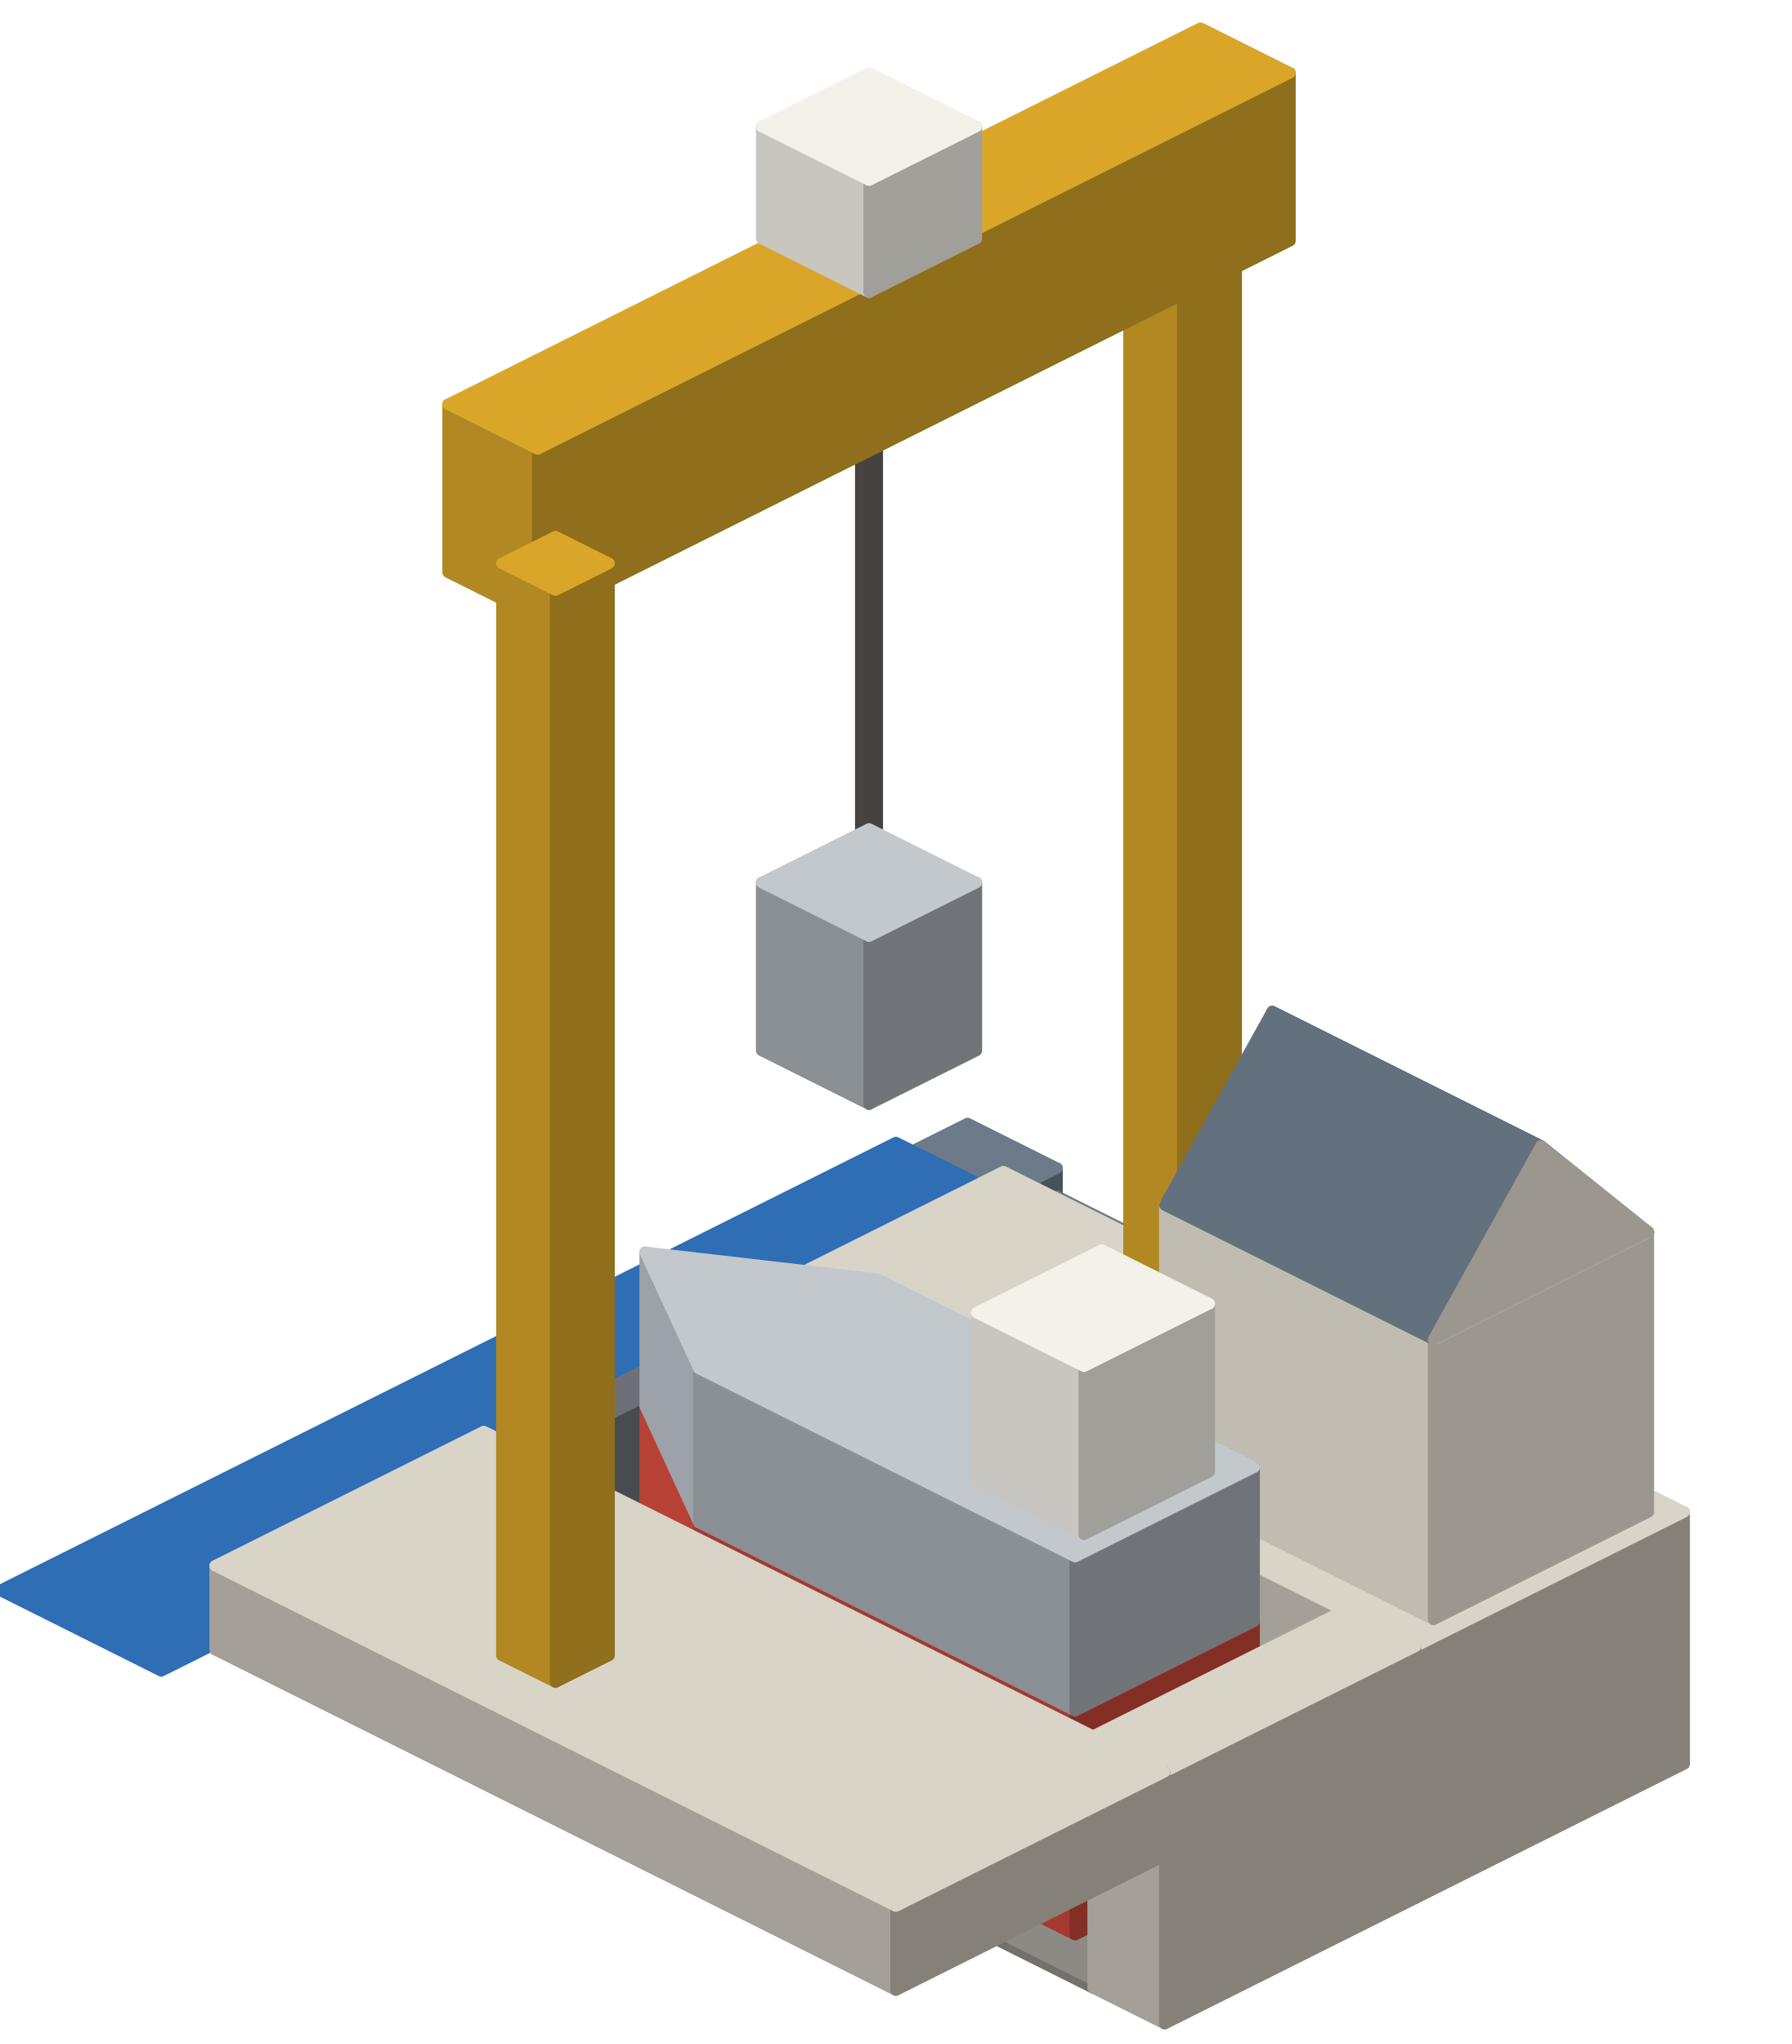
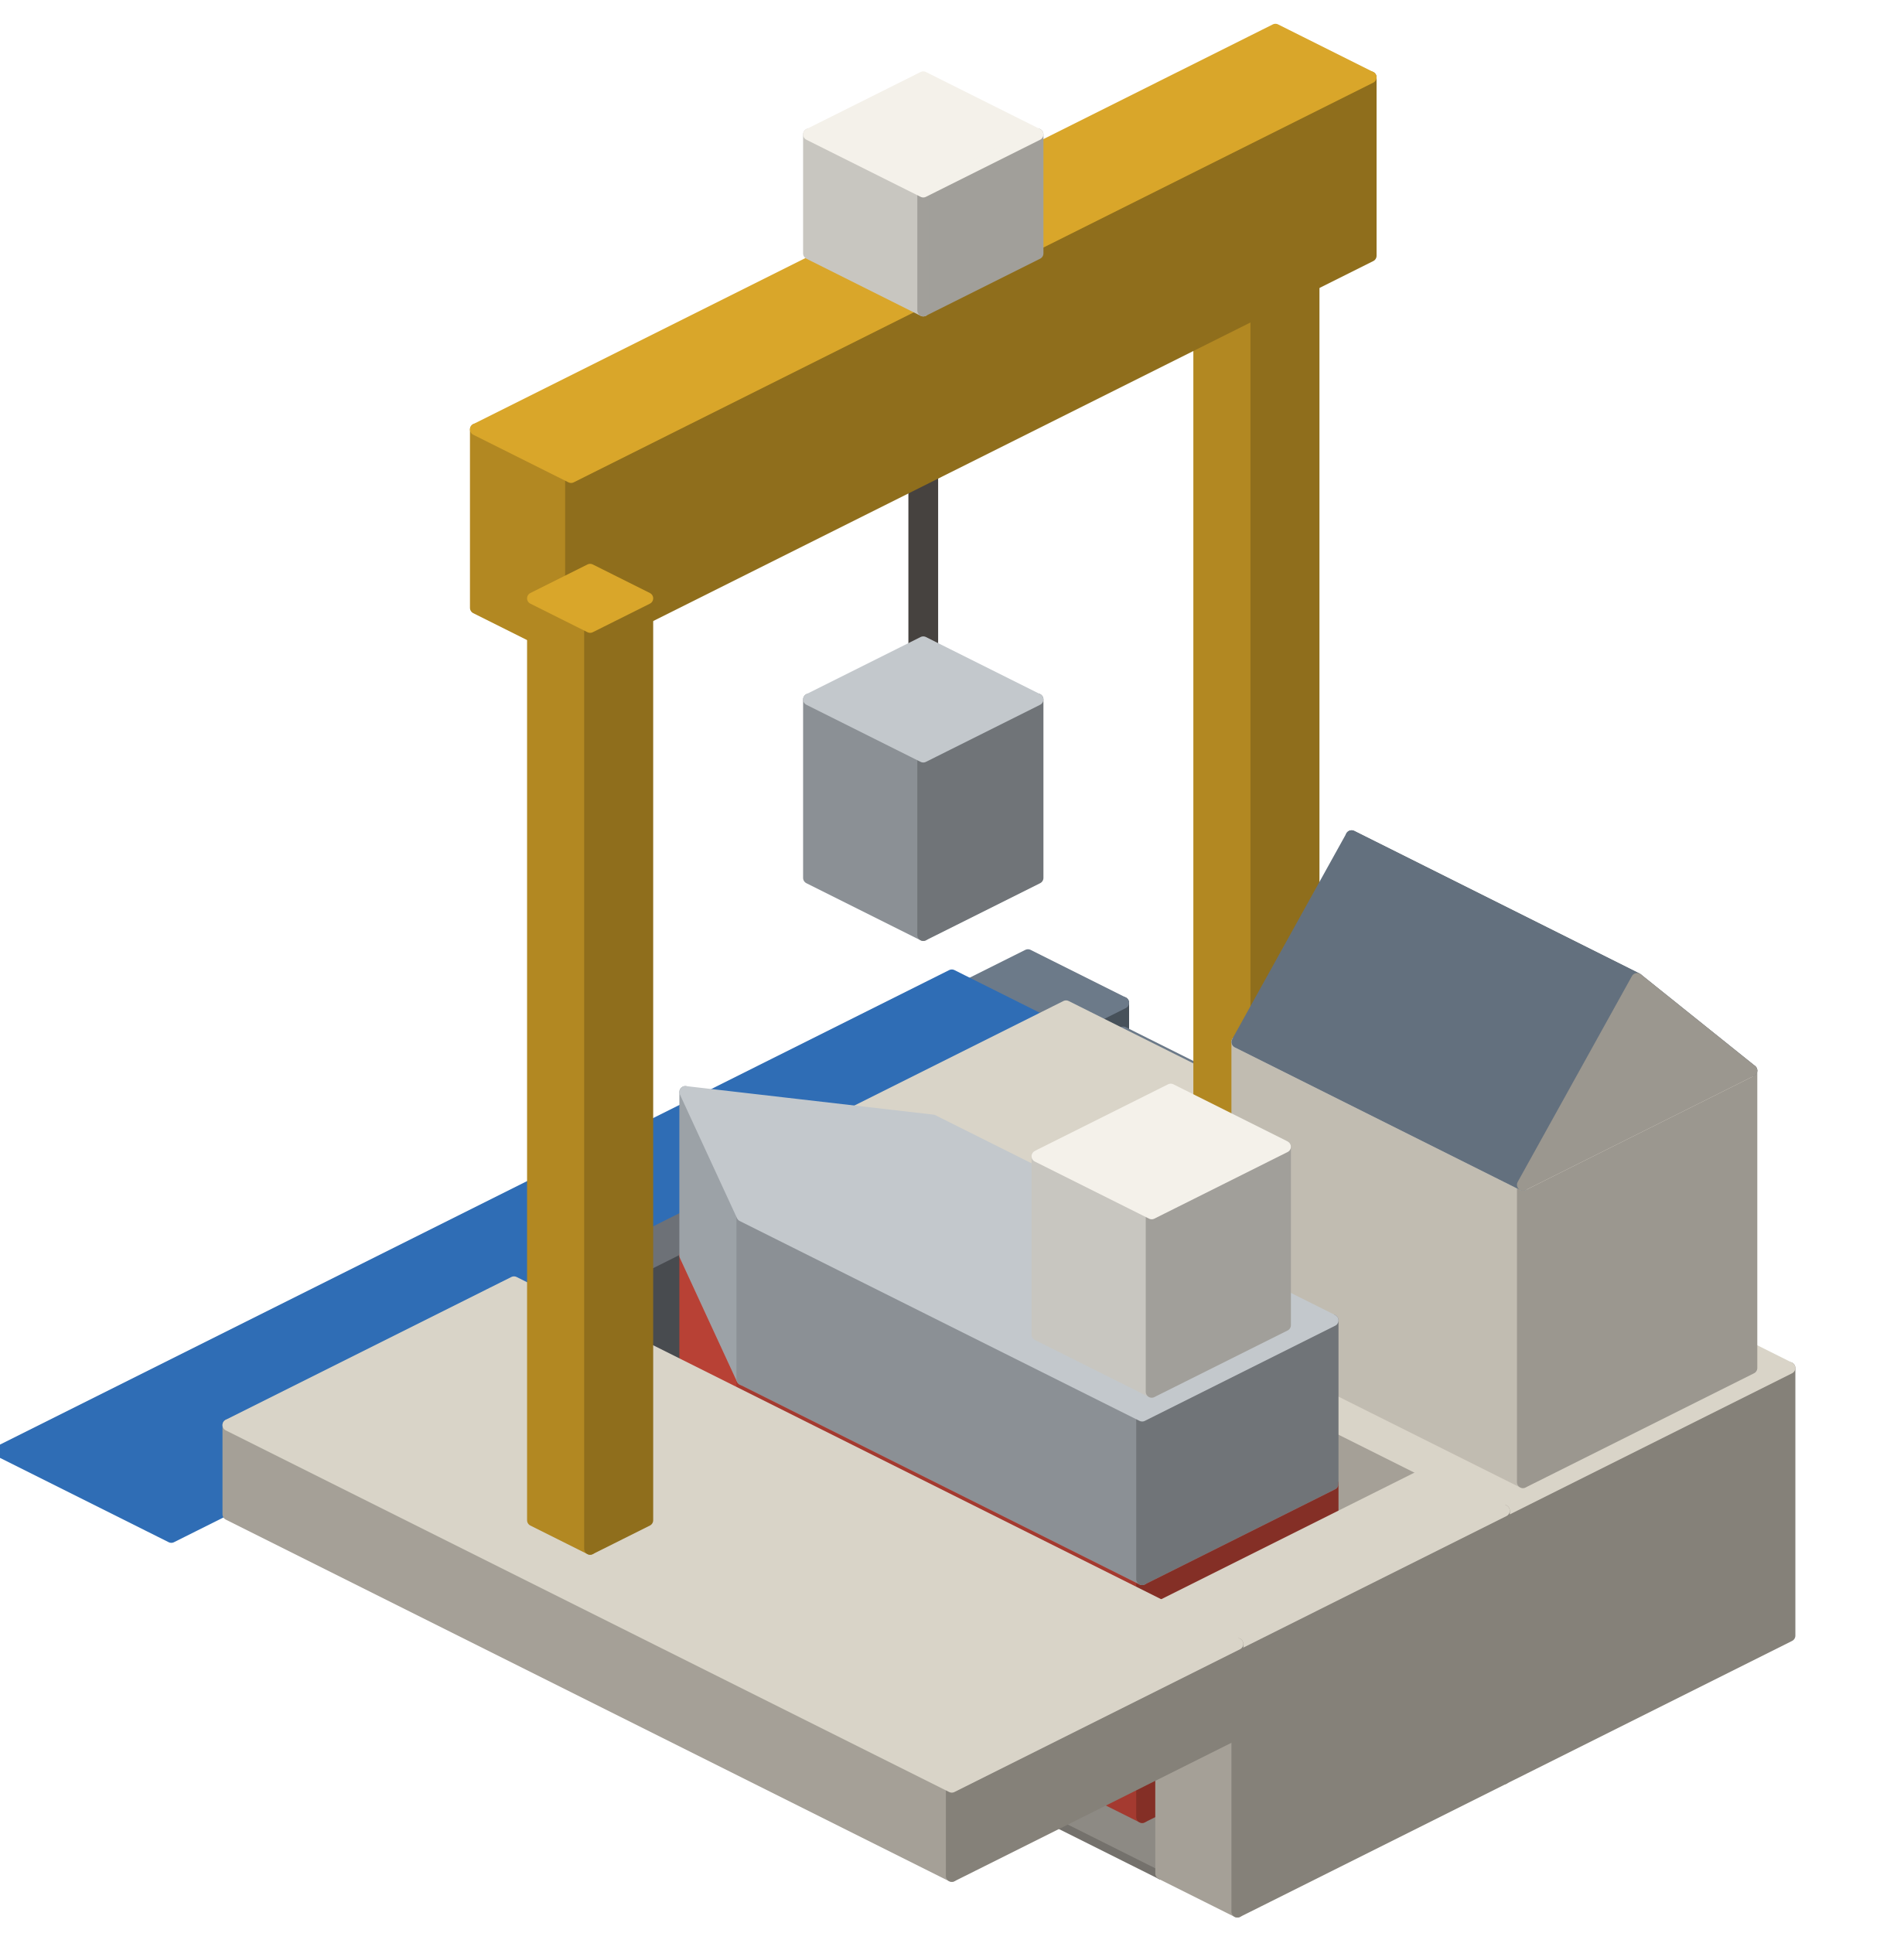
- <svg xmlns="http://www.w3.org/2000/svg" width="64" height="73" viewBox="0 0 64 73">
-   <g transform="translate(0 41)" stroke-linejoin="round" stroke-width="0.4">
+ <svg xmlns="http://www.w3.org/2000/svg" width="64" height="65" viewBox="0 0 64 65">
+   <g transform="translate(0 33)" stroke-linejoin="round" stroke-width="0.4">
    <polygon points="28.80,5.00 32.00,6.60 32.00,3.60 28.80,2.00" fill="#596470" stroke="#596470" />
    <polygon points="37.76,3.72 32.00,6.60 32.00,3.60 37.76,0.72" fill="#47515a" stroke="#47515a" />
    <polygon points="34.56,-0.88 37.76,0.72 32.00,3.60 28.80,2.00" fill="#6c7a89" stroke="#6c7a89" />
    <polygon points="32.00,6.60 35.20,8.20 35.20,6.20 32.00,4.60" fill="#596470" stroke="#596470" />
    <polygon points="40.96,5.32 35.20,8.20 35.20,6.20 40.96,3.32" fill="#47515a" stroke="#47515a" />
    <polygon points="37.76,1.72 40.96,3.32 35.20,6.20 32.00,4.60" fill="#6c7a89" stroke="#6c7a89" />
    <polygon points="37.76,2.68 32.00,-0.20 0.00,15.80 5.76,18.68" fill="#2f6db5" stroke="#2f6db5" />
    <polygon points="26.24,14.64 50.56,26.80 50.56,17.80 26.24,5.64" fill="#a5a097" stroke="#a5a097" />
    <polygon points="60.16,22.00 50.56,26.80 50.56,17.80 60.16,13.00" fill="#858179" stroke="#858179" />
    <polygon points="35.84,0.84 60.16,13.00 50.56,17.80 26.24,5.64" fill="#d9d4c8" stroke="#d9d4c8" />
-     <polygon points="40.32,6.92 42.24,7.88 42.24,-31.12 40.32,-32.08" fill="#b28822" stroke="#b28822" />
-     <polygon points="44.16,6.92 42.24,7.88 42.24,-31.12 44.16,-32.08" fill="#8f6e1c" stroke="#8f6e1c" />
-     <polygon points="42.24,-33.04 44.16,-32.08 42.24,-31.12 40.32,-32.08" fill="#d9a62a" stroke="#d9a62a" />
+     <polygon points="40.32,6.92 42.24,7.88 42.24,-23.12 40.32,-24.08" fill="#b28822" stroke="#b28822" />
+     <polygon points="44.16,6.92 42.24,7.88 42.24,-23.12 44.16,-24.08" fill="#8f6e1c" stroke="#8f6e1c" />
+     <polygon points="42.24,-25.04 44.16,-24.08 42.24,-23.12 40.32,-24.08" fill="#d9a62a" stroke="#d9a62a" />
    <polygon points="16.96,18.96 17.92,19.44 17.92,11.44 16.96,10.96" fill="#595d62" stroke="#595d62" />
    <polygon points="26.88,14.96 17.92,19.44 17.92,11.44 26.88,6.96" fill="#484b4f" stroke="#484b4f" />
    <polygon points="25.92,6.48 26.88,6.96 17.92,11.44 16.96,10.96" fill="#6d7177" stroke="#6d7177" />
-     <polygon points="30.74,-26.48 30.74,-9.48 31.34,-9.48 31.34,-26.48" fill="#46423f" stroke="#46423f" />
-     <polygon points="16.00,-20.56 19.20,-18.96 19.20,-24.96 16.00,-26.56" fill="#b28822" stroke="#b28822" />
-     <polygon points="46.08,-32.40 19.20,-18.96 19.20,-24.96 46.08,-38.40" fill="#8f6e1c" stroke="#8f6e1c" />
-     <polygon points="42.88,-40.00 46.08,-38.40 19.20,-24.96 16.00,-26.56" fill="#d9a62a" stroke="#d9a62a" />
+     <polygon points="30.74,-18.48 30.74,-9.48 31.34,-9.48 31.34,-18.48" fill="#46423f" stroke="#46423f" />
+     <polygon points="16.00,-12.56 19.20,-10.96 19.20,-16.96 16.00,-18.56" fill="#b28822" stroke="#b28822" />
+     <polygon points="46.08,-24.40 19.20,-10.96 19.20,-16.96 46.08,-30.40" fill="#8f6e1c" stroke="#8f6e1c" />
+     <polygon points="42.88,-32.00 46.08,-30.40 19.20,-16.96 16.00,-18.56" fill="#d9a62a" stroke="#d9a62a" />
    <polygon points="41.60,12.04 51.20,16.84 51.20,6.84 41.60,2.04" fill="#c1bcb1" stroke="#c1bcb1" />
    <polygon points="58.88,13.00 51.20,16.84 51.20,6.84 58.88,3.00" fill="#9b978f" stroke="#9b978f" />
    <polygon points="49.28,-1.80 58.88,3.00 51.20,6.84 41.60,2.04" fill="#ebe5d8" stroke="#ebe5d8" />
    <polygon points="49.28,-1.80 58.88,3.00 55.04,-0.08 45.44,-4.88" fill="#505a65" stroke="#505a65" />
    <polygon points="41.60,2.04 51.20,6.84 55.04,-0.08 45.44,-4.88" fill="#63707e" stroke="#63707e" />
    <polygon points="58.88,3.00 51.20,6.84 55.04,-0.08" fill="#9b978f" stroke="#9b978f" />
    <polygon points="17.92,19.44 39.04,30.00 39.04,29.70 17.92,19.14" fill="#74716c" stroke="#74716c" />
    <polygon points="48.00,25.52 39.04,30.00 39.04,29.70 48.00,25.22" fill="#5d5b57" stroke="#5d5b57" />
    <polygon points="26.88,14.66 48.00,25.22 39.04,29.70 17.92,19.14" fill="#8d8a84" stroke="#8d8a84" />
    <polygon points="23.04,17.22 24.96,21.38 24.96,13.38 23.04,9.22" fill="#b84135" stroke="#b84135" />
    <polygon points="24.96,21.38 38.40,28.10 38.40,20.10 24.96,13.38" fill="#a43a30" stroke="#a43a30" />
    <polygon points="38.40,28.10 44.80,24.90 44.80,16.90 38.40,20.10" fill="#842f26" stroke="#842f26" />
    <polygon points="44.80,16.90 31.36,10.18 23.04,9.22 24.96,13.38 38.40,20.10" fill="#c8473a" stroke="#c8473a" />
    <polygon points="23.04,9.22 24.96,13.38 24.96,7.88 23.04,3.72" fill="#9ca2a7" stroke="#9ca2a7" />
    <polygon points="24.96,13.38 38.40,20.10 38.40,14.60 24.96,7.88" fill="#8b9095" stroke="#8b9095" />
    <polygon points="38.40,20.10 44.80,16.90 44.80,11.40 38.40,14.60" fill="#707478" stroke="#707478" />
    <polygon points="44.80,11.40 31.36,4.68 23.04,3.72 24.96,7.88 38.40,14.60" fill="#c3c8cc" stroke="#c3c8cc" />
    <polygon points="27.20,-3.48 31.04,-1.56 31.04,-7.56 27.20,-9.48" fill="#8b9095" stroke="#8b9095" />
    <polygon points="34.88,-3.48 31.04,-1.56 31.04,-7.56 34.88,-9.48" fill="#707478" stroke="#707478" />
    <polygon points="31.04,-11.40 34.88,-9.48 31.04,-7.56 27.20,-9.48" fill="#c3c8cc" stroke="#c3c8cc" />
-     <polygon points="27.20,-32.48 31.04,-30.56 31.04,-34.56 27.20,-36.48" fill="#c8c6c0" stroke="#c8c6c0" />
-     <polygon points="34.88,-32.48 31.04,-30.56 31.04,-34.56 34.88,-36.48" fill="#a19f9a" stroke="#a19f9a" />
-     <polygon points="31.04,-38.40 34.88,-36.48 31.04,-34.56 27.20,-36.48" fill="#f4f1ea" stroke="#f4f1ea" />
+     <polygon points="27.20,-24.48 31.04,-22.56 31.04,-26.56 27.20,-28.48" fill="#c8c6c0" stroke="#c8c6c0" />
+     <polygon points="34.88,-24.48 31.04,-22.56 31.04,-26.56 34.88,-28.48" fill="#a19f9a" stroke="#a19f9a" />
+     <polygon points="31.04,-30.40 34.88,-28.48 31.04,-26.56 27.20,-28.48" fill="#f4f1ea" stroke="#f4f1ea" />
    <polygon points="34.88,11.88 38.72,13.80 38.72,7.80 34.88,5.88" fill="#c8c6c0" stroke="#c8c6c0" />
    <polygon points="43.20,11.56 38.72,13.80 38.72,7.80 43.20,5.56" fill="#a19f9a" stroke="#a19f9a" />
    <polygon points="39.36,3.64 43.20,5.56 38.72,7.80 34.88,5.88" fill="#f4f1ea" stroke="#f4f1ea" />
    <polygon points="39.04,30.00 41.60,31.28 41.60,22.28 39.04,21.00" fill="#a5a097" stroke="#a5a097" />
    <polygon points="50.56,26.80 41.60,31.28 41.60,22.28 50.56,17.80" fill="#858179" stroke="#858179" />
    <polygon points="48.00,16.52 50.56,17.80 41.60,22.28 39.04,21.00" fill="#d9d4c8" stroke="#d9d4c8" />
    <polygon points="7.68,17.92 32.00,30.08 32.00,27.08 7.68,14.92" fill="#a5a097" stroke="#a5a097" />
    <polygon points="41.60,25.28 32.00,30.08 32.00,27.08 41.60,22.28" fill="#858179" stroke="#858179" />
    <polygon points="17.28,10.12 41.60,22.28 32.00,27.08 7.68,14.92" fill="#d9d4c8" stroke="#d9d4c8" />
-     <polygon points="17.92,18.12 19.84,19.08 19.84,-19.92 17.92,-20.88" fill="#b28822" stroke="#b28822" />
-     <polygon points="21.76,18.12 19.84,19.08 19.84,-19.92 21.76,-20.88" fill="#8f6e1c" stroke="#8f6e1c" />
-     <polygon points="19.84,-21.84 21.76,-20.88 19.84,-19.92 17.92,-20.88" fill="#d9a62a" stroke="#d9a62a" />
+     <polygon points="17.92,18.12 19.84,19.08 19.84,-11.92 17.92,-12.88" fill="#b28822" stroke="#b28822" />
+     <polygon points="21.76,18.12 19.84,19.08 19.84,-11.92 21.76,-12.88" fill="#8f6e1c" stroke="#8f6e1c" />
+     <polygon points="19.84,-13.84 21.76,-12.88 19.84,-11.92 17.92,-12.88" fill="#d9a62a" stroke="#d9a62a" />
  </g>
</svg>
